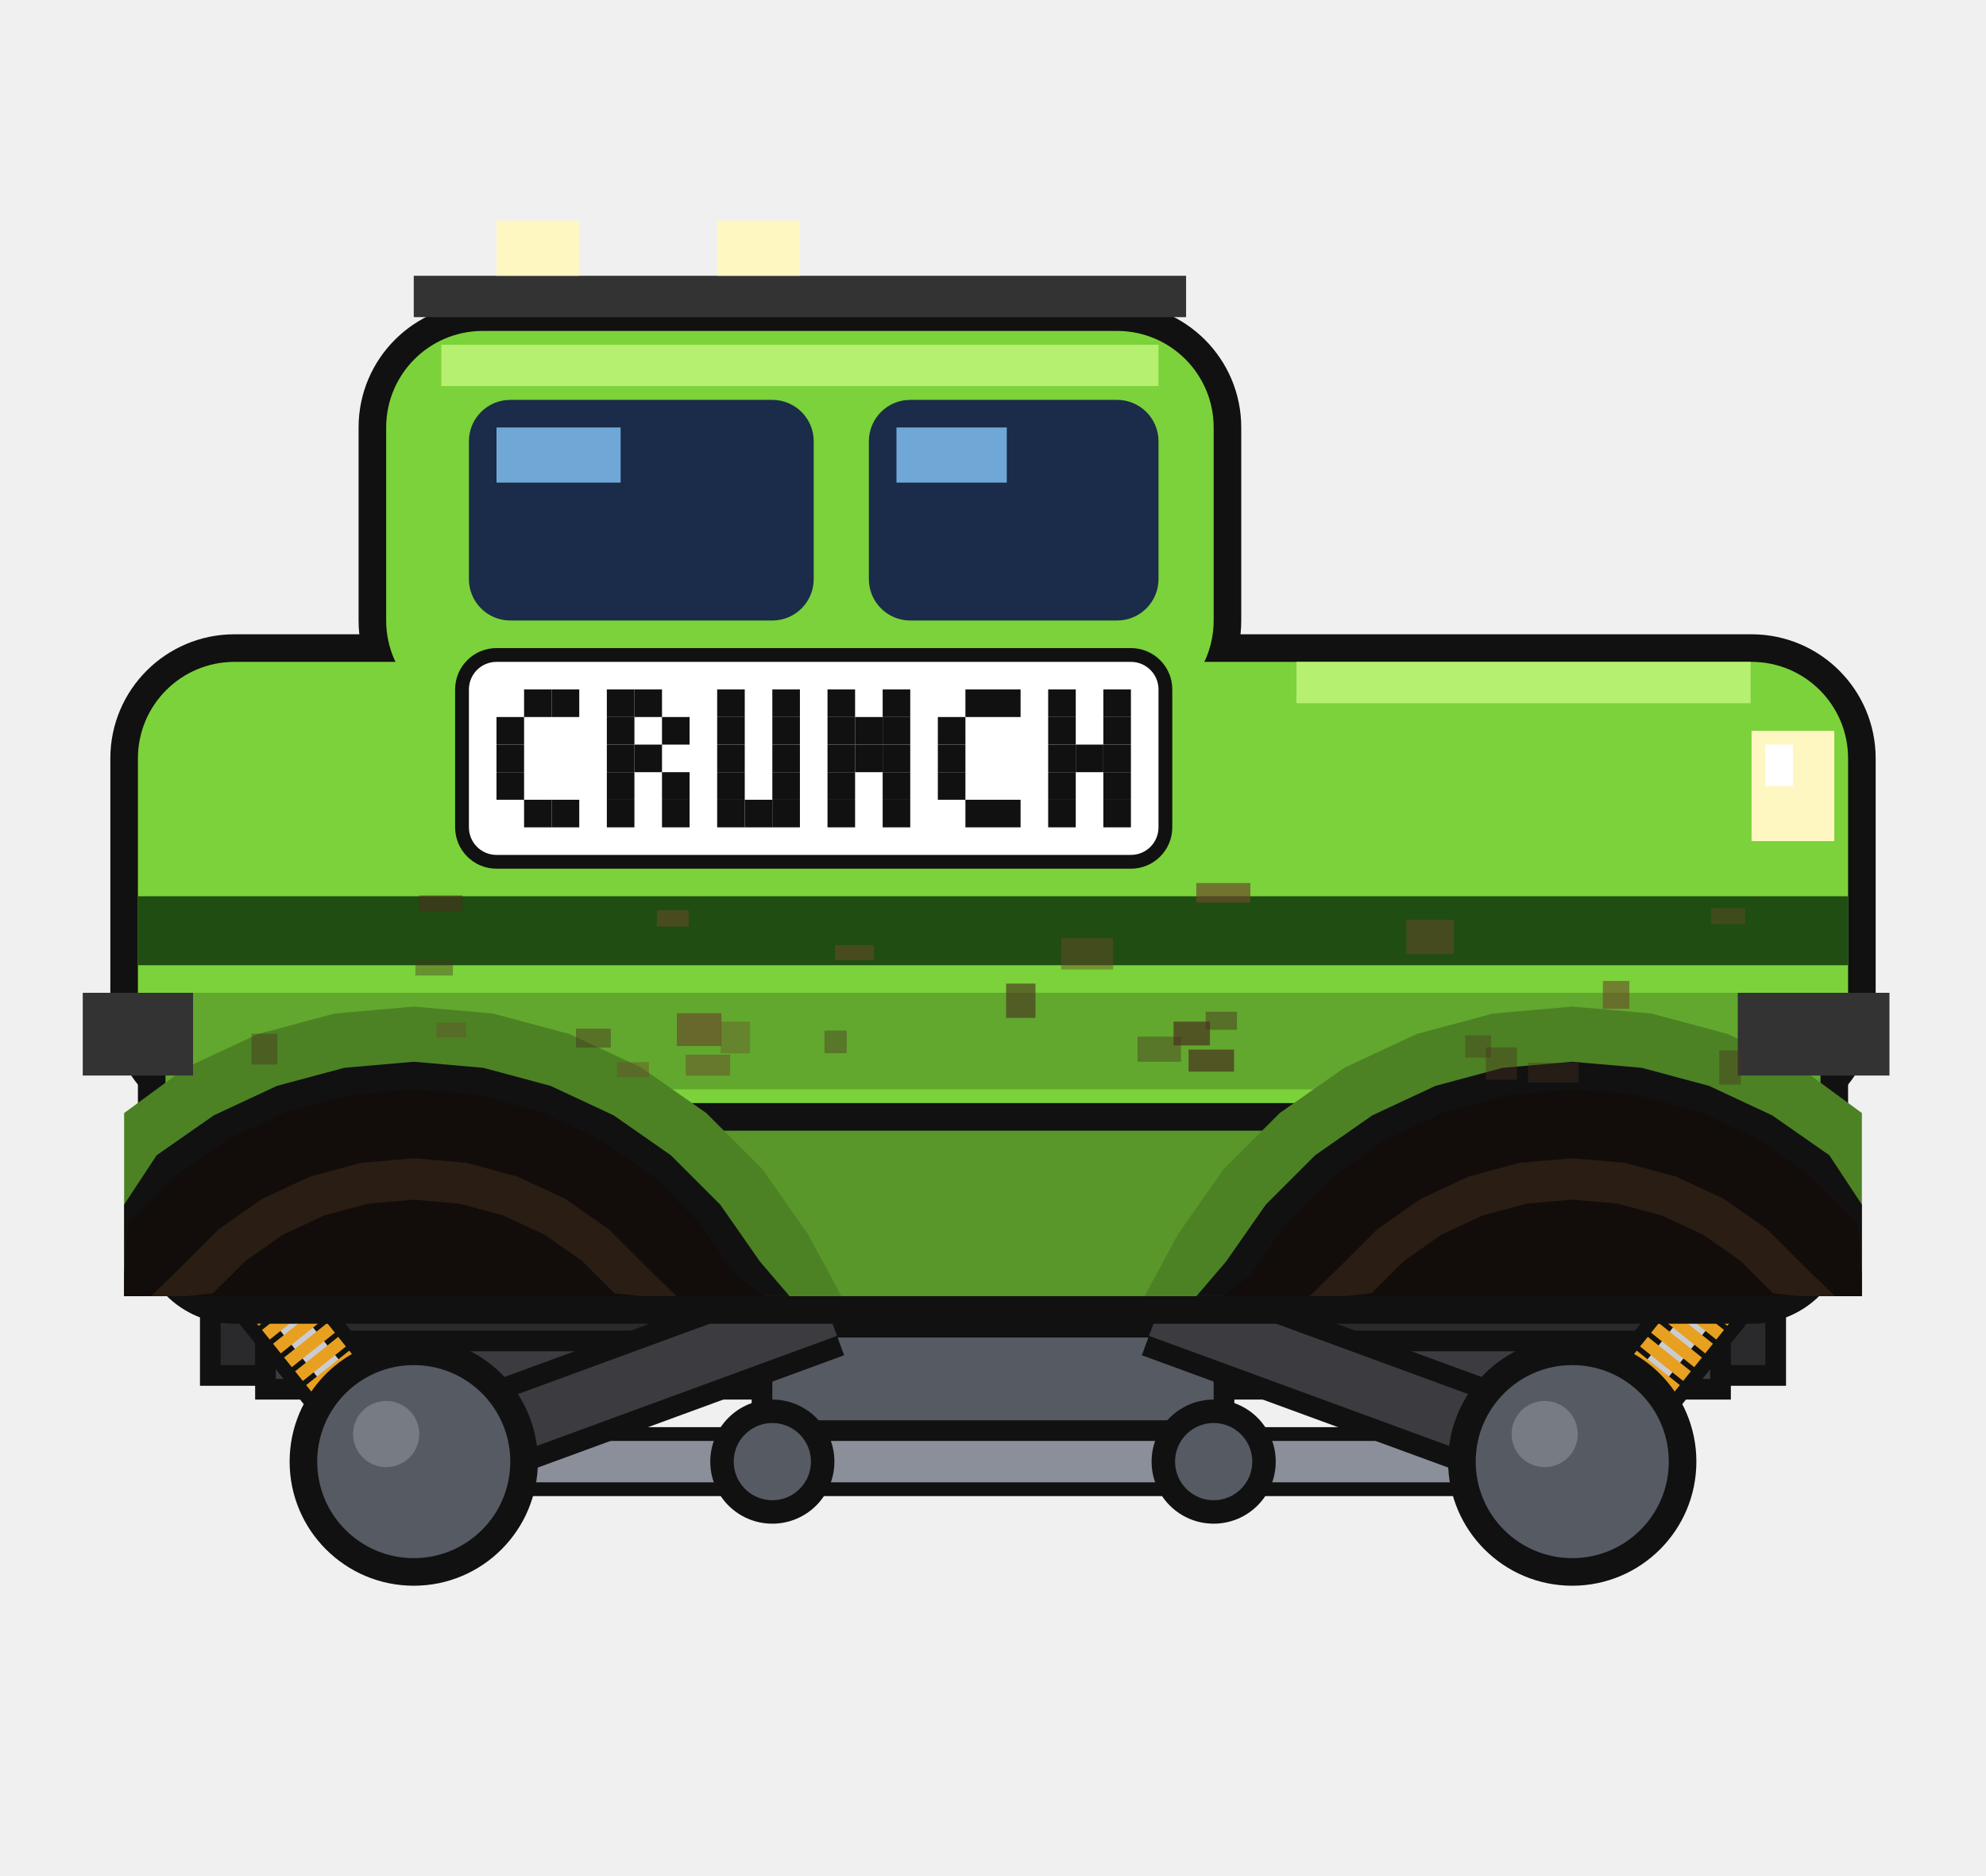
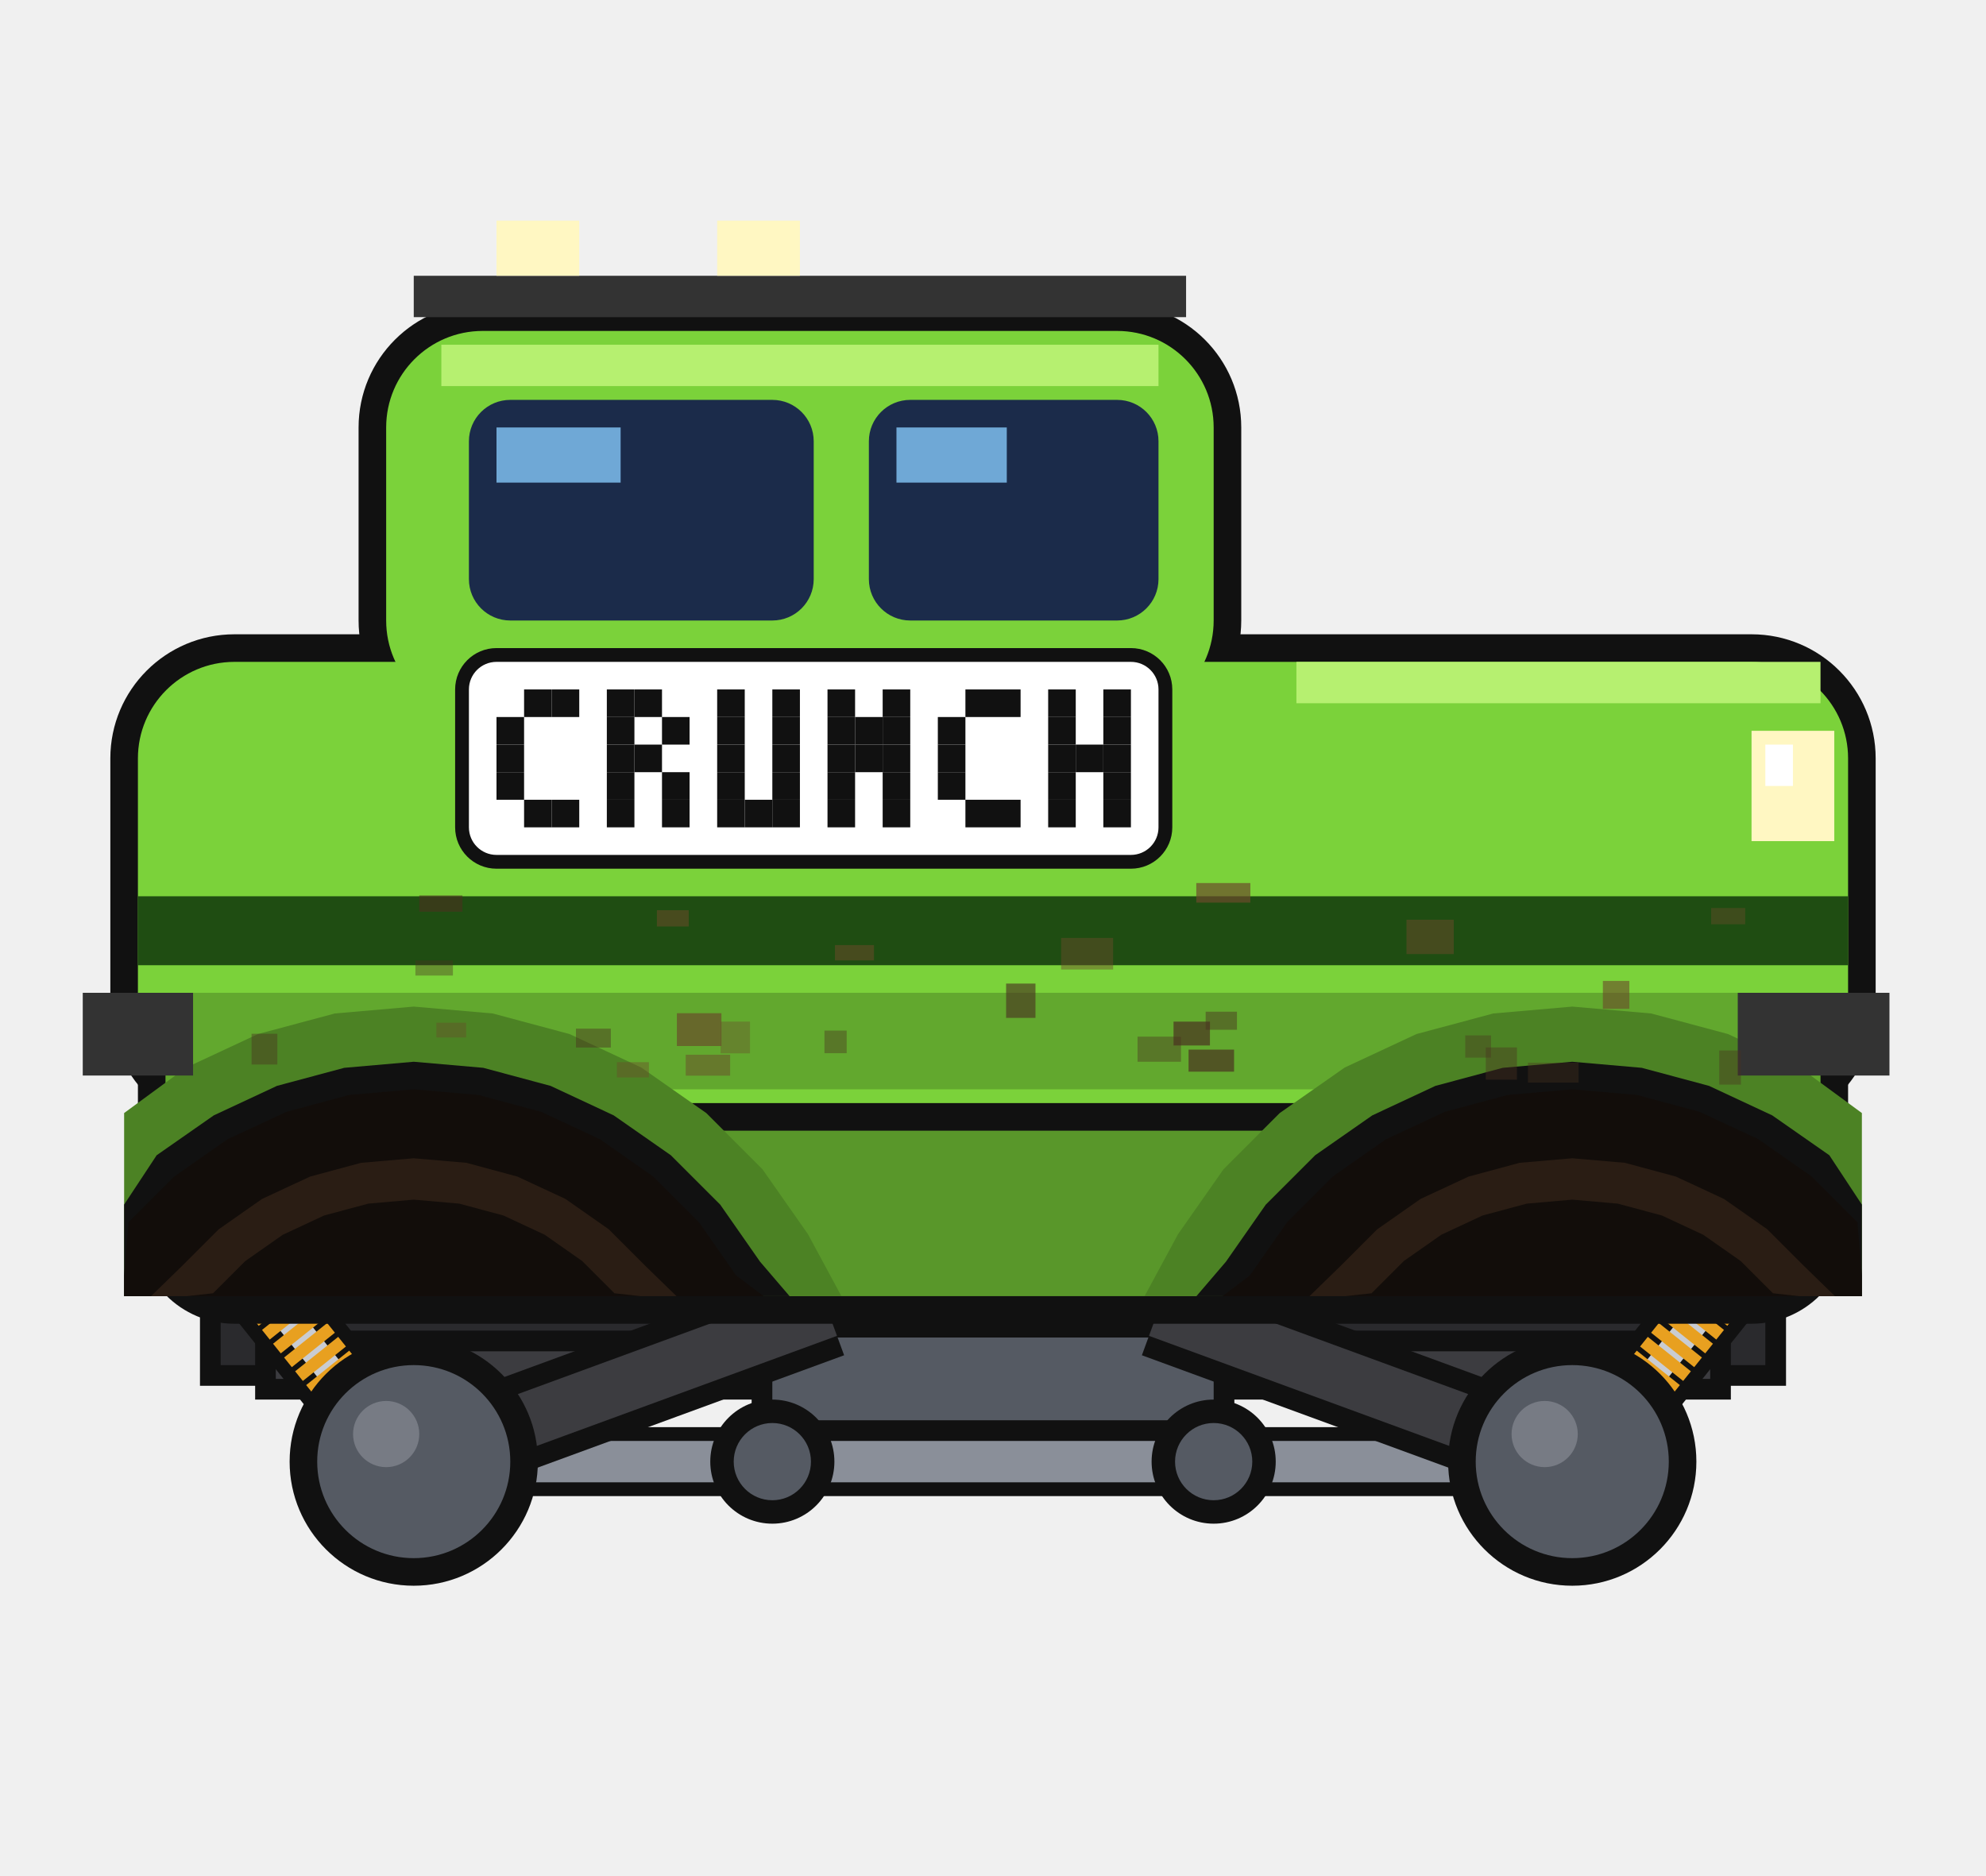
- <svg xmlns="http://www.w3.org/2000/svg" width="144" height="136" viewBox="0 0 144 136" version="1.1" id="svg148">
-   <defs id="defs148" />
-   <rect x="14.5" y="89.5" width="115" height="11" fill="#111111" id="rect1" />
-   <rect x="16" y="91" width="112" height="8" fill="#2a2a2d" id="rect2" />
-   <rect x="18.5" y="96.5" width="107" height="5" fill="#111111" id="rect3" />
-   <rect x="20" y="98" width="104" height="2" fill="#3c3c40" id="rect4" />
-   <rect x="54.5" y="95.5" width="35" height="9" fill="#111111" id="rect5" />
-   <rect x="56" y="97" width="32" height="6" fill="#555a63" id="rect6" />
-   <line x1="30" y1="106" x2="114" y2="106" fill="none" stroke="#111111" stroke-width="5" id="line6" />
-   <line x1="30" y1="106" x2="114" y2="106" fill="none" stroke="#8a8f99" stroke-width="3" id="line7" />
-   <circle cx="56" cy="106" r="4.5" fill="#111111" id="circle7" />
-   <circle cx="88" cy="106" r="4.5" fill="#111111" id="circle8" />
-   <circle cx="56" cy="106" r="2.8" fill="#555a63" id="circle9" />
-   <circle cx="88" cy="106" r="2.8" fill="#555a63" id="circle10" />
-   <line x1="30" y1="106" x2="60" y2="95" fill="none" stroke="#111111" stroke-width="7" id="line10" />
-   <line x1="30" y1="106" x2="60" y2="95" fill="none" stroke="#3c3c40" stroke-width="4" id="line11" />
-   <line x1="18" y1="92" x2="26" y2="102" fill="none" stroke="#111111" stroke-width="6" id="line12" />
-   <line x1="18" y1="92" x2="26" y2="102" fill="none" stroke="#c9ccd2" stroke-width="2" id="line13" />
-   <line x1="18.96" y1="93.2" x2="19.52" y2="93.9" fill="none" stroke="#e8a020" stroke-width="4" id="line14" />
-   <line x1="19.76" y1="94.2" x2="20.32" y2="94.9" fill="none" stroke="#e8a020" stroke-width="4" id="line15" />
-   <line x1="20.56" y1="95.2" x2="21.12" y2="95.9" fill="none" stroke="#e8a020" stroke-width="4" id="line16" />
-   <line x1="21.36" y1="96.2" x2="21.92" y2="96.9" fill="none" stroke="#e8a020" stroke-width="4" id="line17" />
-   <line x1="22.16" y1="97.2" x2="22.72" y2="97.9" fill="none" stroke="#e8a020" stroke-width="4" id="line18" />
-   <line x1="22.96" y1="98.2" x2="23.52" y2="98.9" fill="none" stroke="#e8a020" stroke-width="4" id="line19" />
-   <line x1="23.76" y1="99.2" x2="24.32" y2="99.9" fill="none" stroke="#e8a020" stroke-width="4" id="line20" />
-   <circle cx="30" cy="106" r="9" fill="#111111" id="circle20" />
-   <circle cx="30" cy="106" r="7" fill="#555a63" id="circle21" />
-   <circle cx="28" cy="104" r="2.4" fill="#777b84" id="circle22" />
-   <line x1="114" y1="106" x2="84" y2="95" fill="none" stroke="#111111" stroke-width="7" id="line22" />
-   <line x1="114" y1="106" x2="84" y2="95" fill="none" stroke="#3c3c40" stroke-width="4" id="line23" />
-   <line x1="126" y1="92" x2="118" y2="102" fill="none" stroke="#111111" stroke-width="6" id="line24" />
-   <line x1="126" y1="92" x2="118" y2="102" fill="none" stroke="#c9ccd2" stroke-width="2" id="line25" />
-   <line x1="125.04" y1="93.2" x2="124.48" y2="93.9" fill="none" stroke="#e8a020" stroke-width="4" id="line26" />
-   <line x1="124.24" y1="94.2" x2="123.68" y2="94.9" fill="none" stroke="#e8a020" stroke-width="4" id="line27" />
-   <line x1="123.44" y1="95.2" x2="122.88" y2="95.9" fill="none" stroke="#e8a020" stroke-width="4" id="line28" />
-   <line x1="122.64" y1="96.2" x2="122.08" y2="96.9" fill="none" stroke="#e8a020" stroke-width="4" id="line29" />
-   <line x1="121.84" y1="97.2" x2="121.28" y2="97.9" fill="none" stroke="#e8a020" stroke-width="4" id="line30" />
-   <line x1="121.04" y1="98.2" x2="120.48" y2="98.9" fill="none" stroke="#e8a020" stroke-width="4" id="line31" />
-   <line x1="120.24" y1="99.2" x2="119.68" y2="99.9" fill="none" stroke="#e8a020" stroke-width="4" id="line32" />
-   <circle cx="114" cy="106" r="9" fill="#111111" id="circle32" />
-   <circle cx="114" cy="106" r="7" fill="#555a63" id="circle33" />
-   <circle cx="112" cy="104" r="2.4" fill="#777b84" id="circle34" />
-   <rect x="10" y="70" width="124" height="26" rx="7" fill="#111111" id="rect34" />
-   <rect x="12" y="72" width="120" height="22" rx="5" fill="#59972a" id="rect35" />
-   <rect x="8" y="46" width="128" height="36" rx="9" fill="#111111" id="rect36" />
-   <rect x="26" y="22" width="64" height="32" rx="9" fill="#111111" id="rect37" />
-   <rect x="10" y="48" width="124" height="32" rx="7" fill="#7bd23a" id="rect38" />
-   <rect x="28" y="24" width="60" height="28" rx="7" fill="#7bd23a" id="rect39" />
-   <rect x="12" y="72" width="120" height="7" fill="#62a82e" id="rect40" />
-   <rect x="32" y="25" width="52" height="3" fill="#b6f070" id="rect41" />
-   <rect x="94" y="48" width="32.933" height="3" fill="#b6f070" id="rect42" style="stroke-width:0.931" />
-   <rect x="10" y="65" width="124" height="5" fill="#1f4d12" id="rect43" />
-   <rect x="34" y="29" width="25" height="16" rx="3" fill="#1b2b4a" id="rect44" />
-   <rect x="63" y="29" width="21" height="16" rx="3" fill="#1b2b4a" id="rect45" />
-   <rect x="36" y="31" width="9" height="4" fill="#6fa8d6" id="rect46" />
-   <rect x="65" y="31" width="8" height="4" fill="#6fa8d6" id="rect47" />
-   <polygon points="9,94 9,94 9,94 9,89.5 9,84.79 9,80.72 13.5,77.42 18.71,74.99 24.27,73.5 30,73 35.73,73.5 41.29,74.99 46.5,77.42 51.21,80.72 55.28,84.79 58.58,89.5 61.01,94 62.5,94 63,94" fill="#4c8224" id="polygon47" />
-   <polygon points="9,94 9,94 9,94 9,91.5 9,87.36 11.36,83.78 15.5,80.89 20.08,78.75 24.96,77.44 30,77 35.04,77.44 39.92,78.75 44.5,80.89 48.64,83.78 52.22,87.36 55.11,91.5 57.25,94 58.56,94 59,94" fill="#111111" id="polygon48" />
-   <polygon points="9,94 9,94 9,94 9,92.5 9.32,88.64 12.64,85.32 16.5,82.62 20.77,80.63 25.31,79.41 30,79 34.69,79.41 39.23,80.63 43.5,82.62 47.36,85.32 50.68,88.64 53.38,92.5 55.37,94 56.59,94 57,94" fill="#120d0a" id="polygon49" />
-   <polygon points="9,94 9,94 9.33,94 10.95,94 13.15,91.86 15.86,89.15 19,86.95 22.48,85.33 26.18,84.33 30,84 33.82,84.33 37.52,85.33 41,86.95 44.14,89.15 46.85,91.86 49.05,94 50.67,94 51.67,94 52,94" fill="#2a1d14" id="polygon50" />
-   <polygon points="11,94 11.29,94 12.15,94 13.55,94 15.45,93.79 17.79,91.45 20.5,89.55 23.5,88.15 26.7,87.29 30,87 33.3,87.29 36.5,88.15 39.5,89.55 42.21,91.45 44.55,93.79 46.45,94 47.85,94 48.71,94 49,94" fill="#120d0a" id="polygon51" />
-   <polygon points="81,94 81.5,94 82.99,94 85.42,89.5 88.72,84.79 92.79,80.72 97.5,77.42 102.71,74.99 108.27,73.5 114,73 119.73,73.5 125.29,74.99 130.5,77.42 135,80.72 135,84.79 135,89.5 135,94 135,94 135,94" fill="#4c8224" id="polygon52" />
-   <polygon points="85,94 85.44,94 86.75,94 88.89,91.5 91.78,87.36 95.36,83.78 99.5,80.89 104.08,78.75 108.96,77.44 114,77 119.04,77.44 123.92,78.75 128.5,80.89 132.64,83.78 135,87.36 135,91.5 135,94 135,94 135,94" fill="#111111" id="polygon53" />
-   <polygon points="87,94 87.41,94 88.63,94 90.62,92.5 93.32,88.64 96.64,85.32 100.5,82.62 104.77,80.63 109.31,79.41 114,79 118.69,79.41 123.23,80.63 127.5,82.62 131.36,85.32 134.68,88.64 135,92.5 135,94 135,94 135,94" fill="#120d0a" id="polygon54" />
-   <polygon points="92,94 92.33,94 93.33,94 94.95,94 97.15,91.86 99.86,89.15 103,86.95 106.48,85.33 110.18,84.33 114,84 117.82,84.33 121.52,85.33 125,86.95 128.14,89.15 130.85,91.86 133.05,94 134.67,94 135,94 135,94" fill="#2a1d14" id="polygon55" />
-   <polygon points="95,94 95.29,94 96.15,94 97.55,94 99.45,93.79 101.79,91.45 104.5,89.55 107.5,88.15 110.7,87.29 114,87 117.3,87.29 120.5,88.15 123.5,89.55 126.21,91.45 128.55,93.79 130.45,94 131.85,94 132.71,94 133,94" fill="#120d0a" id="polygon56" />
-   <rect x="33" y="47" width="52" height="16" rx="3" fill="#111111" id="rect56" />
-   <rect x="34" y="48" width="50" height="14" rx="2" fill="#ffffff" id="rect57" />
-   <rect x="38" y="50" width="2" height="2" fill="#111111" id="rect58" />
-   <rect x="40" y="50" width="2" height="2" fill="#111111" id="rect59" />
-   <rect x="36" y="52" width="2" height="2" fill="#111111" id="rect60" />
-   <rect x="36" y="54" width="2" height="2" fill="#111111" id="rect61" />
-   <rect x="36" y="56" width="2" height="2" fill="#111111" id="rect62" />
-   <rect x="38" y="58" width="2" height="2" fill="#111111" id="rect63" />
-   <rect x="40" y="58" width="2" height="2" fill="#111111" id="rect64" />
-   <rect x="44" y="50" width="2" height="2" fill="#111111" id="rect65" />
-   <rect x="46" y="50" width="2" height="2" fill="#111111" id="rect66" />
-   <rect x="44" y="52" width="2" height="2" fill="#111111" id="rect67" />
-   <rect x="48" y="52" width="2" height="2" fill="#111111" id="rect68" />
-   <rect x="44" y="54" width="2" height="2" fill="#111111" id="rect69" />
-   <rect x="46" y="54" width="2" height="2" fill="#111111" id="rect70" />
-   <rect x="44" y="56" width="2" height="2" fill="#111111" id="rect71" />
-   <rect x="48" y="56" width="2" height="2" fill="#111111" id="rect72" />
-   <rect x="44" y="58" width="2" height="2" fill="#111111" id="rect73" />
-   <rect x="48" y="58" width="2" height="2" fill="#111111" id="rect74" />
-   <rect x="52" y="50" width="2" height="2" fill="#111111" id="rect75" />
-   <rect x="56" y="50" width="2" height="2" fill="#111111" id="rect76" />
-   <rect x="52" y="52" width="2" height="2" fill="#111111" id="rect77" />
-   <rect x="56" y="52" width="2" height="2" fill="#111111" id="rect78" />
-   <rect x="52" y="54" width="2" height="2" fill="#111111" id="rect79" />
-   <rect x="56" y="54" width="2" height="2" fill="#111111" id="rect80" />
-   <rect x="52" y="56" width="2" height="2" fill="#111111" id="rect81" />
-   <rect x="56" y="56" width="2" height="2" fill="#111111" id="rect82" />
-   <rect x="52" y="58" width="2" height="2" fill="#111111" id="rect83" />
-   <rect x="54" y="58" width="2" height="2" fill="#111111" id="rect84" />
-   <rect x="56" y="58" width="2" height="2" fill="#111111" id="rect85" />
-   <rect x="60" y="50" width="2" height="2" fill="#111111" id="rect86" />
-   <rect x="64" y="50" width="2" height="2" fill="#111111" id="rect87" />
-   <rect x="60" y="52" width="2" height="2" fill="#111111" id="rect88" />
-   <rect x="62" y="52" width="2" height="2" fill="#111111" id="rect89" />
-   <rect x="64" y="52" width="2" height="2" fill="#111111" id="rect90" />
-   <rect x="60" y="54" width="2" height="2" fill="#111111" id="rect91" />
-   <rect x="62" y="54" width="2" height="2" fill="#111111" id="rect92" />
-   <rect x="64" y="54" width="2" height="2" fill="#111111" id="rect93" />
-   <rect x="60" y="56" width="2" height="2" fill="#111111" id="rect94" />
-   <rect x="64" y="56" width="2" height="2" fill="#111111" id="rect95" />
-   <rect x="60" y="58" width="2" height="2" fill="#111111" id="rect96" />
-   <rect x="64" y="58" width="2" height="2" fill="#111111" id="rect97" />
-   <rect x="70" y="50" width="2" height="2" fill="#111111" id="rect98" />
-   <rect x="72" y="50" width="2" height="2" fill="#111111" id="rect99" />
-   <rect x="68" y="52" width="2" height="2" fill="#111111" id="rect100" />
-   <rect x="68" y="54" width="2" height="2" fill="#111111" id="rect101" />
-   <rect x="68" y="56" width="2" height="2" fill="#111111" id="rect102" />
-   <rect x="70" y="58" width="2" height="2" fill="#111111" id="rect103" />
-   <rect x="72" y="58" width="2" height="2" fill="#111111" id="rect104" />
-   <rect x="76" y="50" width="2" height="2" fill="#111111" id="rect105" />
-   <rect x="80" y="50" width="2" height="2" fill="#111111" id="rect106" />
-   <rect x="76" y="52" width="2" height="2" fill="#111111" id="rect107" />
-   <rect x="80" y="52" width="2" height="2" fill="#111111" id="rect108" />
-   <rect x="76" y="54" width="2" height="2" fill="#111111" id="rect109" />
-   <rect x="78" y="54" width="2" height="2" fill="#111111" id="rect110" />
-   <rect x="80" y="54" width="2" height="2" fill="#111111" id="rect111" />
-   <rect x="76" y="56" width="2" height="2" fill="#111111" id="rect112" />
-   <rect x="80" y="56" width="2" height="2" fill="#111111" id="rect113" />
-   <rect x="76" y="58" width="2" height="2" fill="#111111" id="rect114" />
-   <rect x="80" y="58" width="2" height="2" fill="#111111" id="rect115" />
-   <rect x="30" y="20" width="56" height="3" fill="#333333" id="rect116" />
-   <rect x="36" y="16" width="6" height="4" fill="#fff7c2" id="rect117" />
-   <rect x="52" y="16" width="6" height="4" fill="#fff7c2" id="rect118" />
-   <rect x="127" y="53" width="6" height="8" fill="#fff7c2" id="rect119" />
-   <rect x="128" y="54" width="2" height="3" fill="#ffffff" id="rect120" />
-   <rect x="126" y="72" width="11" height="6" fill="#333333" id="rect121" />
-   <rect x="6" y="72" width="8" height="6" fill="#333333" id="rect122" />
-   <rect x="86.74" y="64.04" width="3.92" height="1.42" fill="#6b4a2a" fill-opacity="0.69" id="rect123" />
-   <rect x="85.09" y="74.09" width="2.64" height="1.73" fill="#4a3220" fill-opacity="0.7" id="rect124" />
-   <rect x="30.12" y="69.65" width="2.72" height="1.1" fill="#4a3220" fill-opacity="0.4" id="rect125" />
-   <rect x="59.78" y="74.74" width="1.61" height="1.64" fill="#4a3220" fill-opacity="0.42" id="rect126" />
-   <rect x="82.48" y="75.18" width="3.15" height="1.82" fill="#4a3220" fill-opacity="0.42" id="rect127" />
-   <rect x="101.98" y="66.7" width="3.43" height="2.49" fill="#6b4a2a" fill-opacity="0.51" id="rect128" />
-   <rect x="41.76" y="74.6" width="2.53" height="1.37" fill="#4a3220" fill-opacity="0.46" id="rect129" />
-   <rect x="31.64" y="74.17" width="2.16" height="1.07" fill="#6b4a2a" fill-opacity="0.39" id="rect130" />
-   <rect x="86.18" y="76.12" width="3.3" height="1.6" fill="#4a3220" fill-opacity="0.7" id="rect131" />
-   <rect x="49.08" y="73.48" width="3.23" height="2.38" fill="#6b4a2a" fill-opacity="0.67" id="rect132" />
-   <rect x="110.79" y="77.07" width="3.67" height="1.44" fill="#4a3220" fill-opacity="0.36" id="rect133" />
-   <rect x="116.22" y="71.14" width="1.92" height="2.02" fill="#6b4a2a" fill-opacity="0.6" id="rect134" />
-   <rect x="124.07" y="65.85" width="2.47" height="1.18" fill="#6b4a2a" fill-opacity="0.41" id="rect135" />
-   <rect x="60.54" y="68.54" width="2.83" height="1.11" fill="#6b4a2a" fill-opacity="0.53" id="rect136" />
-   <rect x="107.73" y="75.96" width="2.26" height="2.34" fill="#4a3220" fill-opacity="0.41" id="rect137" />
-   <rect x="47.63" y="66.01" width="2.31" height="1.18" fill="#6b4a2a" fill-opacity="0.54" id="rect138" />
-   <rect x="30.4" y="64.94" width="3.13" height="1.18" fill="#4a3220" fill-opacity="0.59" id="rect139" />
-   <rect x="72.95" y="71.33" width="2.13" height="2.49" fill="#4a3220" fill-opacity="0.63" id="rect140" />
-   <rect x="124.66" y="76.18" width="1.57" height="2.48" fill="#4a3220" fill-opacity="0.41" id="rect141" />
-   <rect x="52.25" y="74.09" width="2.13" height="2.3" fill="#6b4a2a" fill-opacity="0.38" id="rect142" />
-   <rect x="106.24" y="75.09" width="1.87" height="1.61" fill="#4a3220" fill-opacity="0.38" id="rect143" />
-   <rect x="76.94" y="68.02" width="3.77" height="2.29" fill="#6b4a2a" fill-opacity="0.46" id="rect144" />
-   <rect x="87.42" y="73.37" width="2.27" height="1.31" fill="#4a3220" fill-opacity="0.48" id="rect145" />
-   <rect x="44.73" y="77.03" width="2.32" height="1.11" fill="#6b4a2a" fill-opacity="0.41" id="rect146" />
-   <rect x="18.24" y="74.97" width="1.87" height="2.23" fill="#4a3220" fill-opacity="0.44" id="rect147" />
-   <rect x="49.72" y="76.49" width="3.22" height="1.52" fill="#6b4a2a" fill-opacity="0.5" id="rect148" />
+ <svg xmlns="http://www.w3.org/2000/svg" width="144" height="136" viewBox="0 0 144 136">
+   <rect x="14.5" y="89.5" width="115" height="11" fill="#111111" />
+   <rect x="16" y="91" width="112" height="8" fill="#2a2a2d" />
+   <rect x="18.5" y="96.5" width="107" height="5" fill="#111111" />
+   <rect x="20" y="98" width="104" height="2" fill="#3c3c40" />
+   <rect x="54.5" y="95.5" width="35" height="9" fill="#111111" />
+   <rect x="56" y="97" width="32" height="6" fill="#555a63" />
+   <line x1="30" y1="106" x2="114" y2="106" fill="none" stroke="#111111" stroke-width="5" />
+   <line x1="30" y1="106" x2="114" y2="106" fill="none" stroke="#8a8f99" stroke-width="3" />
+   <circle cx="56" cy="106" r="4.5" fill="#111111" />
+   <circle cx="88" cy="106" r="4.5" fill="#111111" />
+   <circle cx="56" cy="106" r="2.8" fill="#555a63" />
+   <circle cx="88" cy="106" r="2.8" fill="#555a63" />
+   <line x1="30" y1="106" x2="60" y2="95" fill="none" stroke="#111111" stroke-width="7" />
+   <line x1="30" y1="106" x2="60" y2="95" fill="none" stroke="#3c3c40" stroke-width="4" />
+   <line x1="18" y1="92" x2="26" y2="102" fill="none" stroke="#111111" stroke-width="6" />
+   <line x1="18" y1="92" x2="26" y2="102" fill="none" stroke="#c9ccd2" stroke-width="2" />
+   <line x1="18.96" y1="93.2" x2="19.52" y2="93.9" fill="none" stroke="#e8a020" stroke-width="4" />
+   <line x1="19.76" y1="94.2" x2="20.32" y2="94.9" fill="none" stroke="#e8a020" stroke-width="4" />
+   <line x1="20.56" y1="95.2" x2="21.12" y2="95.9" fill="none" stroke="#e8a020" stroke-width="4" />
+   <line x1="21.36" y1="96.2" x2="21.92" y2="96.9" fill="none" stroke="#e8a020" stroke-width="4" />
+   <line x1="22.16" y1="97.2" x2="22.72" y2="97.9" fill="none" stroke="#e8a020" stroke-width="4" />
+   <line x1="22.96" y1="98.2" x2="23.52" y2="98.9" fill="none" stroke="#e8a020" stroke-width="4" />
+   <line x1="23.76" y1="99.2" x2="24.32" y2="99.9" fill="none" stroke="#e8a020" stroke-width="4" />
+   <circle cx="30" cy="106" r="9" fill="#111111" />
+   <circle cx="30" cy="106" r="7" fill="#555a63" />
+   <circle cx="28" cy="104" r="2.4" fill="#777b84" />
+   <line x1="114" y1="106" x2="84" y2="95" fill="none" stroke="#111111" stroke-width="7" />
+   <line x1="114" y1="106" x2="84" y2="95" fill="none" stroke="#3c3c40" stroke-width="4" />
+   <line x1="126" y1="92" x2="118" y2="102" fill="none" stroke="#111111" stroke-width="6" />
+   <line x1="126" y1="92" x2="118" y2="102" fill="none" stroke="#c9ccd2" stroke-width="2" />
+   <line x1="125.04" y1="93.2" x2="124.48" y2="93.9" fill="none" stroke="#e8a020" stroke-width="4" />
+   <line x1="124.24" y1="94.2" x2="123.68" y2="94.9" fill="none" stroke="#e8a020" stroke-width="4" />
+   <line x1="123.44" y1="95.2" x2="122.88" y2="95.9" fill="none" stroke="#e8a020" stroke-width="4" />
+   <line x1="122.64" y1="96.2" x2="122.08" y2="96.9" fill="none" stroke="#e8a020" stroke-width="4" />
+   <line x1="121.84" y1="97.2" x2="121.28" y2="97.9" fill="none" stroke="#e8a020" stroke-width="4" />
+   <line x1="121.04" y1="98.2" x2="120.48" y2="98.9" fill="none" stroke="#e8a020" stroke-width="4" />
+   <line x1="120.24" y1="99.2" x2="119.68" y2="99.9" fill="none" stroke="#e8a020" stroke-width="4" />
+   <circle cx="114" cy="106" r="9" fill="#111111" />
+   <circle cx="114" cy="106" r="7" fill="#555a63" />
+   <circle cx="112" cy="104" r="2.4" fill="#777b84" />
+   <rect x="10" y="70" width="124" height="26" rx="7" fill="#111111" />
+   <rect x="12" y="72" width="120" height="22" rx="5" fill="#59972a" />
+   <rect x="8" y="46" width="128" height="36" rx="9" fill="#111111" />
+   <rect x="26" y="22" width="64" height="32" rx="9" fill="#111111" />
+   <rect x="10" y="48" width="124" height="32" rx="7" fill="#7bd23a" />
+   <rect x="28" y="24" width="60" height="28" rx="7" fill="#7bd23a" />
+   <rect x="12" y="72" width="120" height="7" fill="#62a82e" />
+   <rect x="32" y="25" width="52" height="3" fill="#b6f070" />
+   <rect x="94" y="48" width="38" height="3" fill="#b6f070" />
+   <rect x="10" y="65" width="124" height="5" fill="#1f4d12" />
+   <rect x="34" y="29" width="25" height="16" rx="3" fill="#1b2b4a" />
+   <rect x="63" y="29" width="21" height="16" rx="3" fill="#1b2b4a" />
+   <rect x="36" y="31" width="9" height="4" fill="#6fa8d6" />
+   <rect x="65" y="31" width="8" height="4" fill="#6fa8d6" />
+   <polygon points="9,94 9,94 9,94 9,89.5 9,84.79 9,80.72 13.5,77.42 18.71,74.99 24.27,73.5 30,73 35.73,73.5 41.29,74.99 46.5,77.42 51.21,80.72 55.28,84.79 58.58,89.5 61.01,94 62.5,94 63,94" fill="#4c8224" />
+   <polygon points="9,94 9,94 9,94 9,91.5 9,87.36 11.36,83.78 15.5,80.89 20.08,78.75 24.96,77.44 30,77 35.04,77.44 39.92,78.75 44.5,80.89 48.64,83.78 52.22,87.36 55.11,91.5 57.25,94 58.56,94 59,94" fill="#111111" />
+   <polygon points="9,94 9,94 9,94 9,92.5 9.32,88.64 12.64,85.32 16.5,82.62 20.77,80.63 25.31,79.41 30,79 34.69,79.41 39.23,80.63 43.5,82.62 47.36,85.32 50.68,88.64 53.38,92.5 55.37,94 56.59,94 57,94" fill="#120d0a" />
+   <polygon points="9,94 9,94 9.33,94 10.95,94 13.15,91.86 15.86,89.15 19,86.95 22.48,85.33 26.18,84.33 30,84 33.82,84.33 37.52,85.33 41,86.95 44.14,89.15 46.85,91.86 49.05,94 50.67,94 51.67,94 52,94" fill="#2a1d14" />
+   <polygon points="11,94 11.29,94 12.15,94 13.55,94 15.45,93.79 17.79,91.45 20.5,89.55 23.5,88.15 26.7,87.29 30,87 33.3,87.29 36.5,88.15 39.5,89.55 42.21,91.45 44.55,93.79 46.45,94 47.85,94 48.71,94 49,94" fill="#120d0a" />
+   <polygon points="81,94 81.5,94 82.99,94 85.42,89.5 88.72,84.79 92.79,80.72 97.5,77.42 102.71,74.99 108.27,73.5 114,73 119.73,73.5 125.29,74.99 130.5,77.42 135,80.72 135,84.79 135,89.5 135,94 135,94 135,94" fill="#4c8224" />
+   <polygon points="85,94 85.44,94 86.75,94 88.89,91.5 91.78,87.36 95.36,83.78 99.5,80.89 104.08,78.75 108.96,77.44 114,77 119.04,77.44 123.92,78.75 128.5,80.89 132.64,83.78 135,87.36 135,91.5 135,94 135,94 135,94" fill="#111111" />
+   <polygon points="87,94 87.41,94 88.63,94 90.62,92.5 93.32,88.64 96.64,85.32 100.5,82.62 104.77,80.63 109.31,79.41 114,79 118.69,79.41 123.23,80.63 127.5,82.62 131.36,85.32 134.68,88.64 135,92.5 135,94 135,94 135,94" fill="#120d0a" />
+   <polygon points="92,94 92.33,94 93.33,94 94.95,94 97.15,91.86 99.86,89.15 103,86.95 106.48,85.33 110.18,84.33 114,84 117.82,84.33 121.52,85.33 125,86.95 128.14,89.15 130.85,91.86 133.05,94 134.67,94 135,94 135,94" fill="#2a1d14" />
+   <polygon points="95,94 95.29,94 96.15,94 97.55,94 99.45,93.79 101.79,91.45 104.5,89.55 107.5,88.15 110.7,87.29 114,87 117.3,87.29 120.5,88.15 123.5,89.55 126.21,91.45 128.55,93.79 130.45,94 131.85,94 132.71,94 133,94" fill="#120d0a" />
+   <rect x="33" y="47" width="52" height="16" rx="3" fill="#111111" />
+   <rect x="34" y="48" width="50" height="14" rx="2" fill="#ffffff" />
+   <rect x="38" y="50" width="2" height="2" fill="#111111" />
+   <rect x="40" y="50" width="2" height="2" fill="#111111" />
+   <rect x="36" y="52" width="2" height="2" fill="#111111" />
+   <rect x="36" y="54" width="2" height="2" fill="#111111" />
+   <rect x="36" y="56" width="2" height="2" fill="#111111" />
+   <rect x="38" y="58" width="2" height="2" fill="#111111" />
+   <rect x="40" y="58" width="2" height="2" fill="#111111" />
+   <rect x="44" y="50" width="2" height="2" fill="#111111" />
+   <rect x="46" y="50" width="2" height="2" fill="#111111" />
+   <rect x="44" y="52" width="2" height="2" fill="#111111" />
+   <rect x="48" y="52" width="2" height="2" fill="#111111" />
+   <rect x="44" y="54" width="2" height="2" fill="#111111" />
+   <rect x="46" y="54" width="2" height="2" fill="#111111" />
+   <rect x="44" y="56" width="2" height="2" fill="#111111" />
+   <rect x="48" y="56" width="2" height="2" fill="#111111" />
+   <rect x="44" y="58" width="2" height="2" fill="#111111" />
+   <rect x="48" y="58" width="2" height="2" fill="#111111" />
+   <rect x="52" y="50" width="2" height="2" fill="#111111" />
+   <rect x="56" y="50" width="2" height="2" fill="#111111" />
+   <rect x="52" y="52" width="2" height="2" fill="#111111" />
+   <rect x="56" y="52" width="2" height="2" fill="#111111" />
+   <rect x="52" y="54" width="2" height="2" fill="#111111" />
+   <rect x="56" y="54" width="2" height="2" fill="#111111" />
+   <rect x="52" y="56" width="2" height="2" fill="#111111" />
+   <rect x="56" y="56" width="2" height="2" fill="#111111" />
+   <rect x="52" y="58" width="2" height="2" fill="#111111" />
+   <rect x="54" y="58" width="2" height="2" fill="#111111" />
+   <rect x="56" y="58" width="2" height="2" fill="#111111" />
+   <rect x="60" y="50" width="2" height="2" fill="#111111" />
+   <rect x="64" y="50" width="2" height="2" fill="#111111" />
+   <rect x="60" y="52" width="2" height="2" fill="#111111" />
+   <rect x="62" y="52" width="2" height="2" fill="#111111" />
+   <rect x="64" y="52" width="2" height="2" fill="#111111" />
+   <rect x="60" y="54" width="2" height="2" fill="#111111" />
+   <rect x="62" y="54" width="2" height="2" fill="#111111" />
+   <rect x="64" y="54" width="2" height="2" fill="#111111" />
+   <rect x="60" y="56" width="2" height="2" fill="#111111" />
+   <rect x="64" y="56" width="2" height="2" fill="#111111" />
+   <rect x="60" y="58" width="2" height="2" fill="#111111" />
+   <rect x="64" y="58" width="2" height="2" fill="#111111" />
+   <rect x="70" y="50" width="2" height="2" fill="#111111" />
+   <rect x="72" y="50" width="2" height="2" fill="#111111" />
+   <rect x="68" y="52" width="2" height="2" fill="#111111" />
+   <rect x="68" y="54" width="2" height="2" fill="#111111" />
+   <rect x="68" y="56" width="2" height="2" fill="#111111" />
+   <rect x="70" y="58" width="2" height="2" fill="#111111" />
+   <rect x="72" y="58" width="2" height="2" fill="#111111" />
+   <rect x="76" y="50" width="2" height="2" fill="#111111" />
+   <rect x="80" y="50" width="2" height="2" fill="#111111" />
+   <rect x="76" y="52" width="2" height="2" fill="#111111" />
+   <rect x="80" y="52" width="2" height="2" fill="#111111" />
+   <rect x="76" y="54" width="2" height="2" fill="#111111" />
+   <rect x="78" y="54" width="2" height="2" fill="#111111" />
+   <rect x="80" y="54" width="2" height="2" fill="#111111" />
+   <rect x="76" y="56" width="2" height="2" fill="#111111" />
+   <rect x="80" y="56" width="2" height="2" fill="#111111" />
+   <rect x="76" y="58" width="2" height="2" fill="#111111" />
+   <rect x="80" y="58" width="2" height="2" fill="#111111" />
+   <rect x="30" y="20" width="56" height="3" fill="#333333" />
+   <rect x="36" y="16" width="6" height="4" fill="#fff7c2" />
+   <rect x="52" y="16" width="6" height="4" fill="#fff7c2" />
+   <rect x="127" y="53" width="6" height="8" fill="#fff7c2" />
+   <rect x="128" y="54" width="2" height="3" fill="#ffffff" />
+   <rect x="126" y="72" width="11" height="6" fill="#333333" />
+   <rect x="6" y="72" width="8" height="6" fill="#333333" />
+   <rect x="86.74" y="64.04" width="3.92" height="1.42" fill="#6b4a2a" fill-opacity="0.69" />
+   <rect x="85.09" y="74.09" width="2.64" height="1.73" fill="#4a3220" fill-opacity="0.7" />
+   <rect x="30.12" y="69.65" width="2.72" height="1.1" fill="#4a3220" fill-opacity="0.4" />
+   <rect x="59.78" y="74.74" width="1.61" height="1.64" fill="#4a3220" fill-opacity="0.42" />
+   <rect x="82.48" y="75.18" width="3.15" height="1.82" fill="#4a3220" fill-opacity="0.42" />
+   <rect x="101.98" y="66.7" width="3.43" height="2.49" fill="#6b4a2a" fill-opacity="0.51" />
+   <rect x="41.76" y="74.6" width="2.53" height="1.37" fill="#4a3220" fill-opacity="0.46" />
+   <rect x="31.64" y="74.17" width="2.16" height="1.07" fill="#6b4a2a" fill-opacity="0.39" />
+   <rect x="86.18" y="76.12" width="3.3" height="1.6" fill="#4a3220" fill-opacity="0.7" />
+   <rect x="49.08" y="73.48" width="3.23" height="2.38" fill="#6b4a2a" fill-opacity="0.67" />
+   <rect x="110.79" y="77.07" width="3.67" height="1.44" fill="#4a3220" fill-opacity="0.36" />
+   <rect x="116.22" y="71.14" width="1.92" height="2.02" fill="#6b4a2a" fill-opacity="0.6" />
+   <rect x="124.07" y="65.85" width="2.47" height="1.18" fill="#6b4a2a" fill-opacity="0.41" />
+   <rect x="60.54" y="68.54" width="2.83" height="1.11" fill="#6b4a2a" fill-opacity="0.53" />
+   <rect x="107.73" y="75.96" width="2.26" height="2.34" fill="#4a3220" fill-opacity="0.41" />
+   <rect x="47.63" y="66.01" width="2.31" height="1.18" fill="#6b4a2a" fill-opacity="0.54" />
+   <rect x="30.4" y="64.94" width="3.13" height="1.18" fill="#4a3220" fill-opacity="0.59" />
+   <rect x="72.95" y="71.33" width="2.13" height="2.49" fill="#4a3220" fill-opacity="0.63" />
+   <rect x="124.66" y="76.18" width="1.57" height="2.48" fill="#4a3220" fill-opacity="0.41" />
+   <rect x="52.25" y="74.09" width="2.13" height="2.3" fill="#6b4a2a" fill-opacity="0.38" />
+   <rect x="106.24" y="75.09" width="1.87" height="1.61" fill="#4a3220" fill-opacity="0.38" />
+   <rect x="76.94" y="68.02" width="3.77" height="2.29" fill="#6b4a2a" fill-opacity="0.46" />
+   <rect x="87.42" y="73.37" width="2.27" height="1.31" fill="#4a3220" fill-opacity="0.48" />
+   <rect x="44.73" y="77.03" width="2.32" height="1.11" fill="#6b4a2a" fill-opacity="0.41" />
+   <rect x="18.24" y="74.97" width="1.87" height="2.23" fill="#4a3220" fill-opacity="0.44" />
+   <rect x="49.72" y="76.49" width="3.22" height="1.52" fill="#6b4a2a" fill-opacity="0.5" />
</svg>
